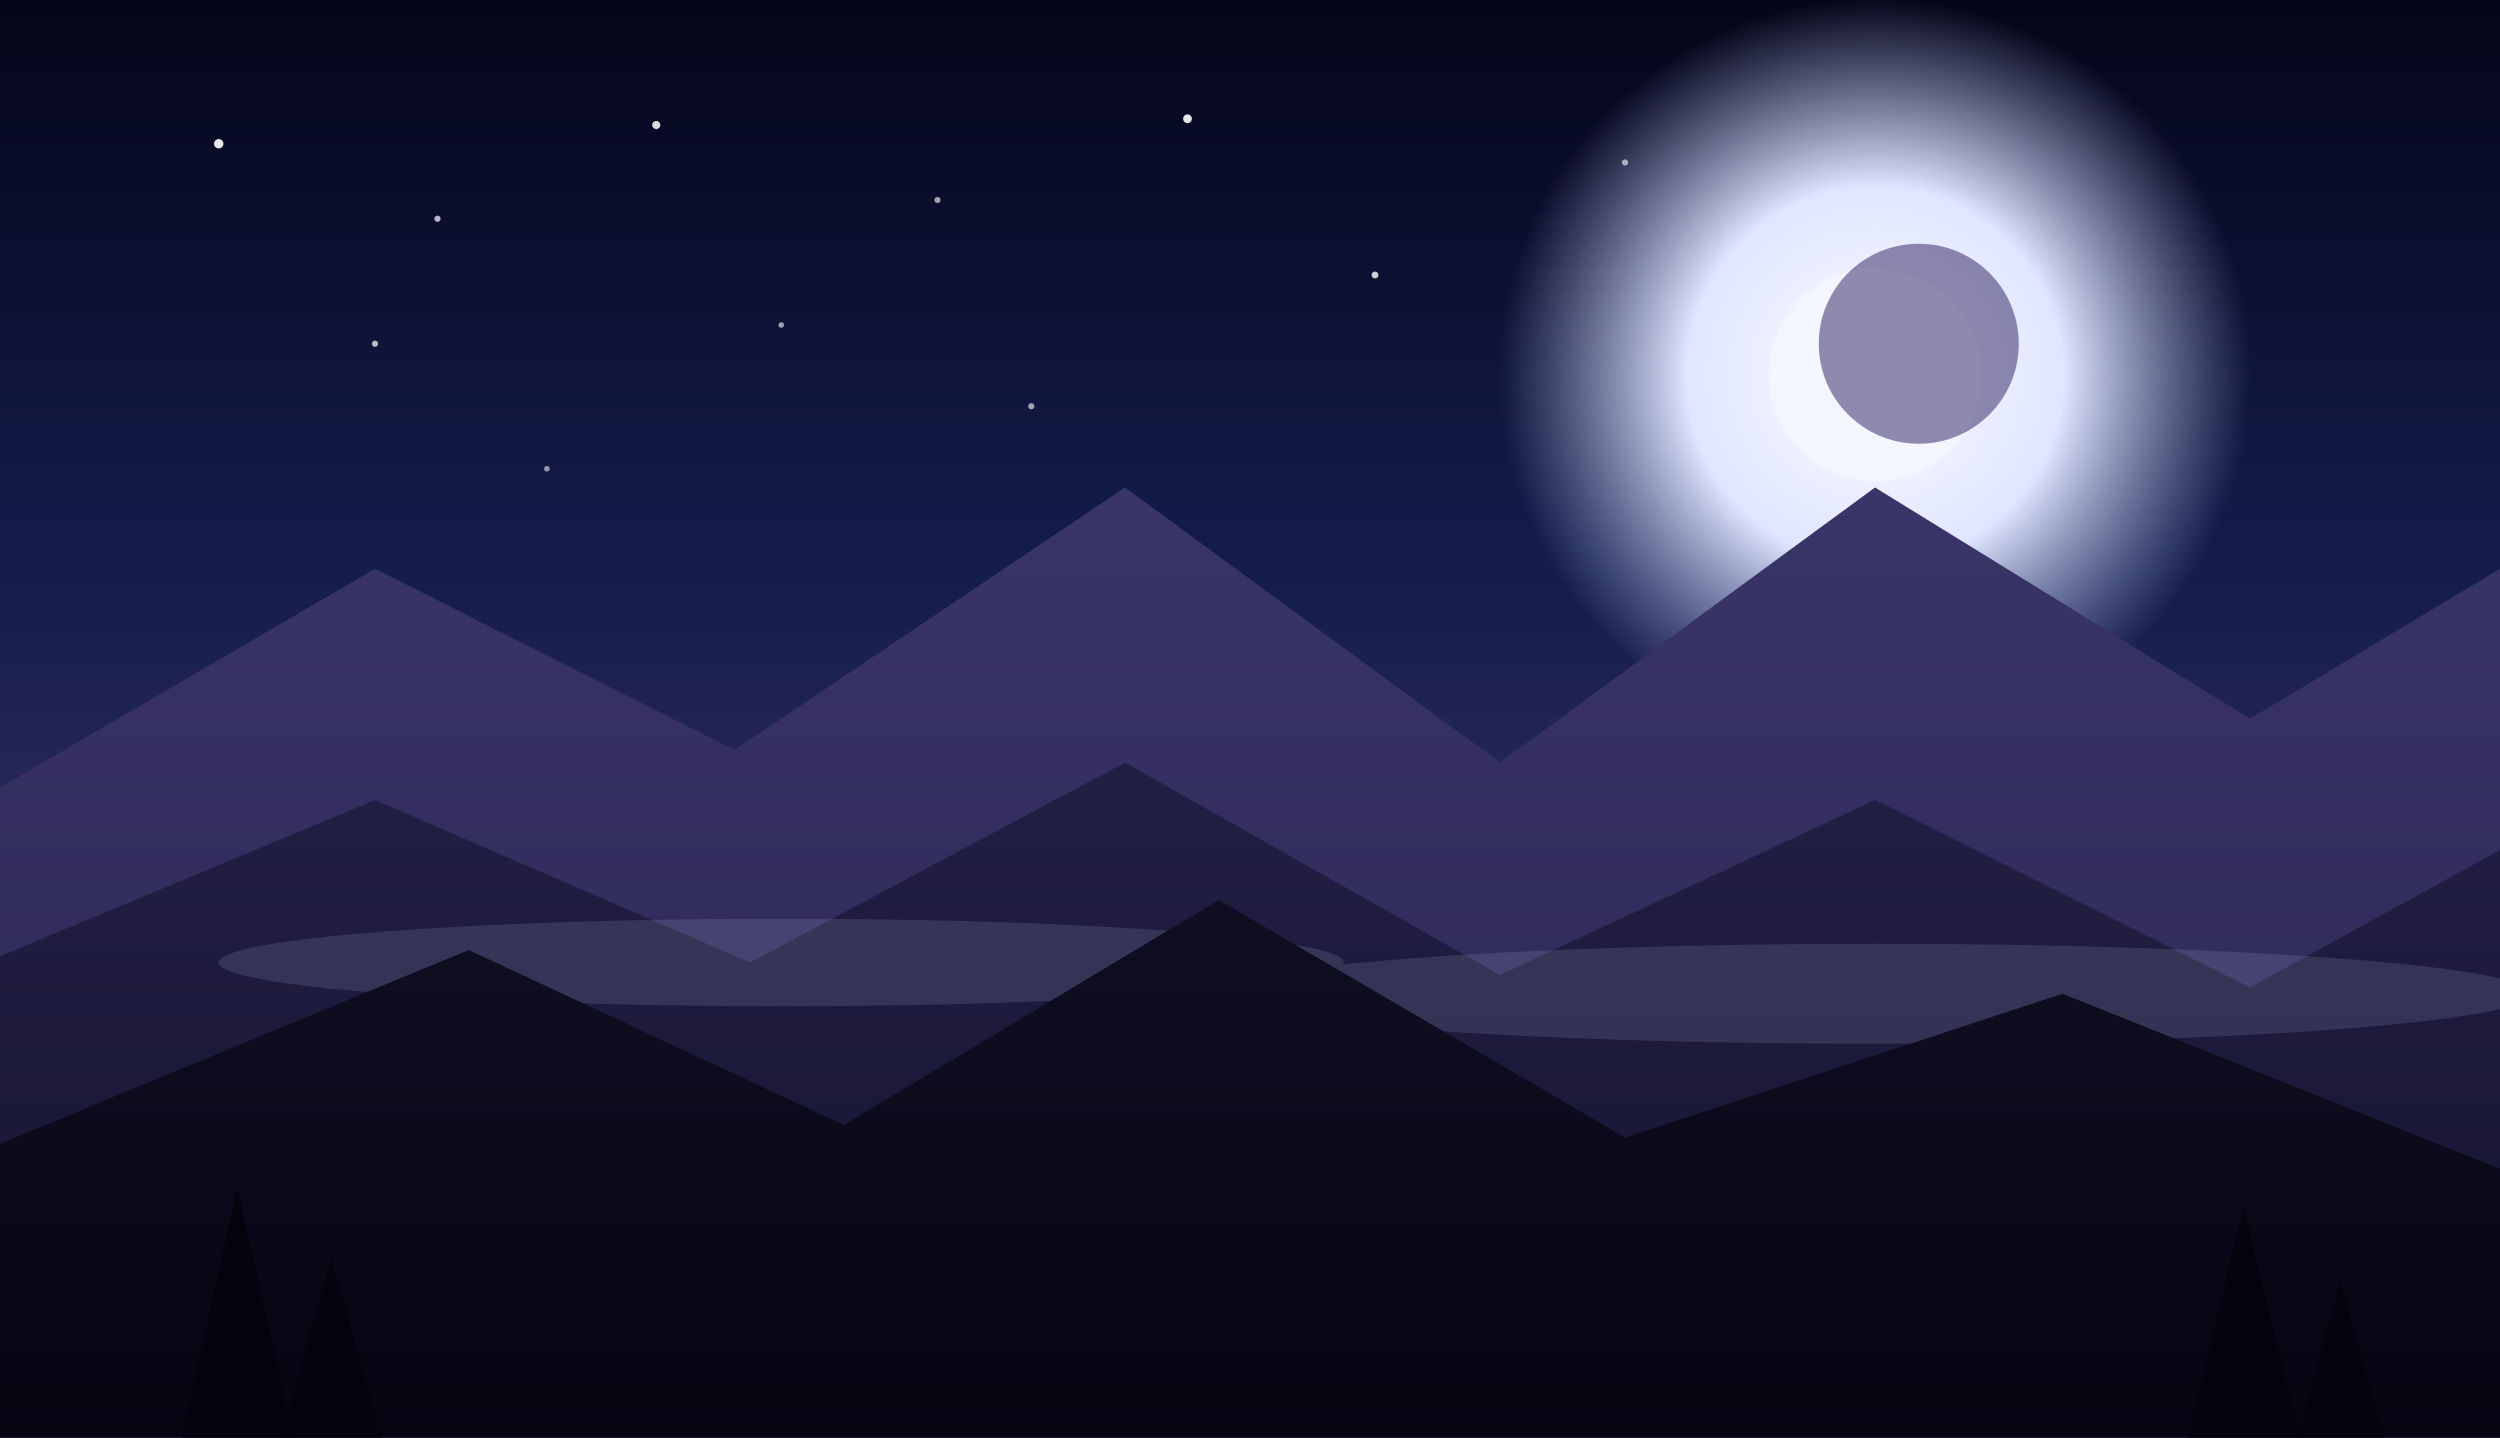
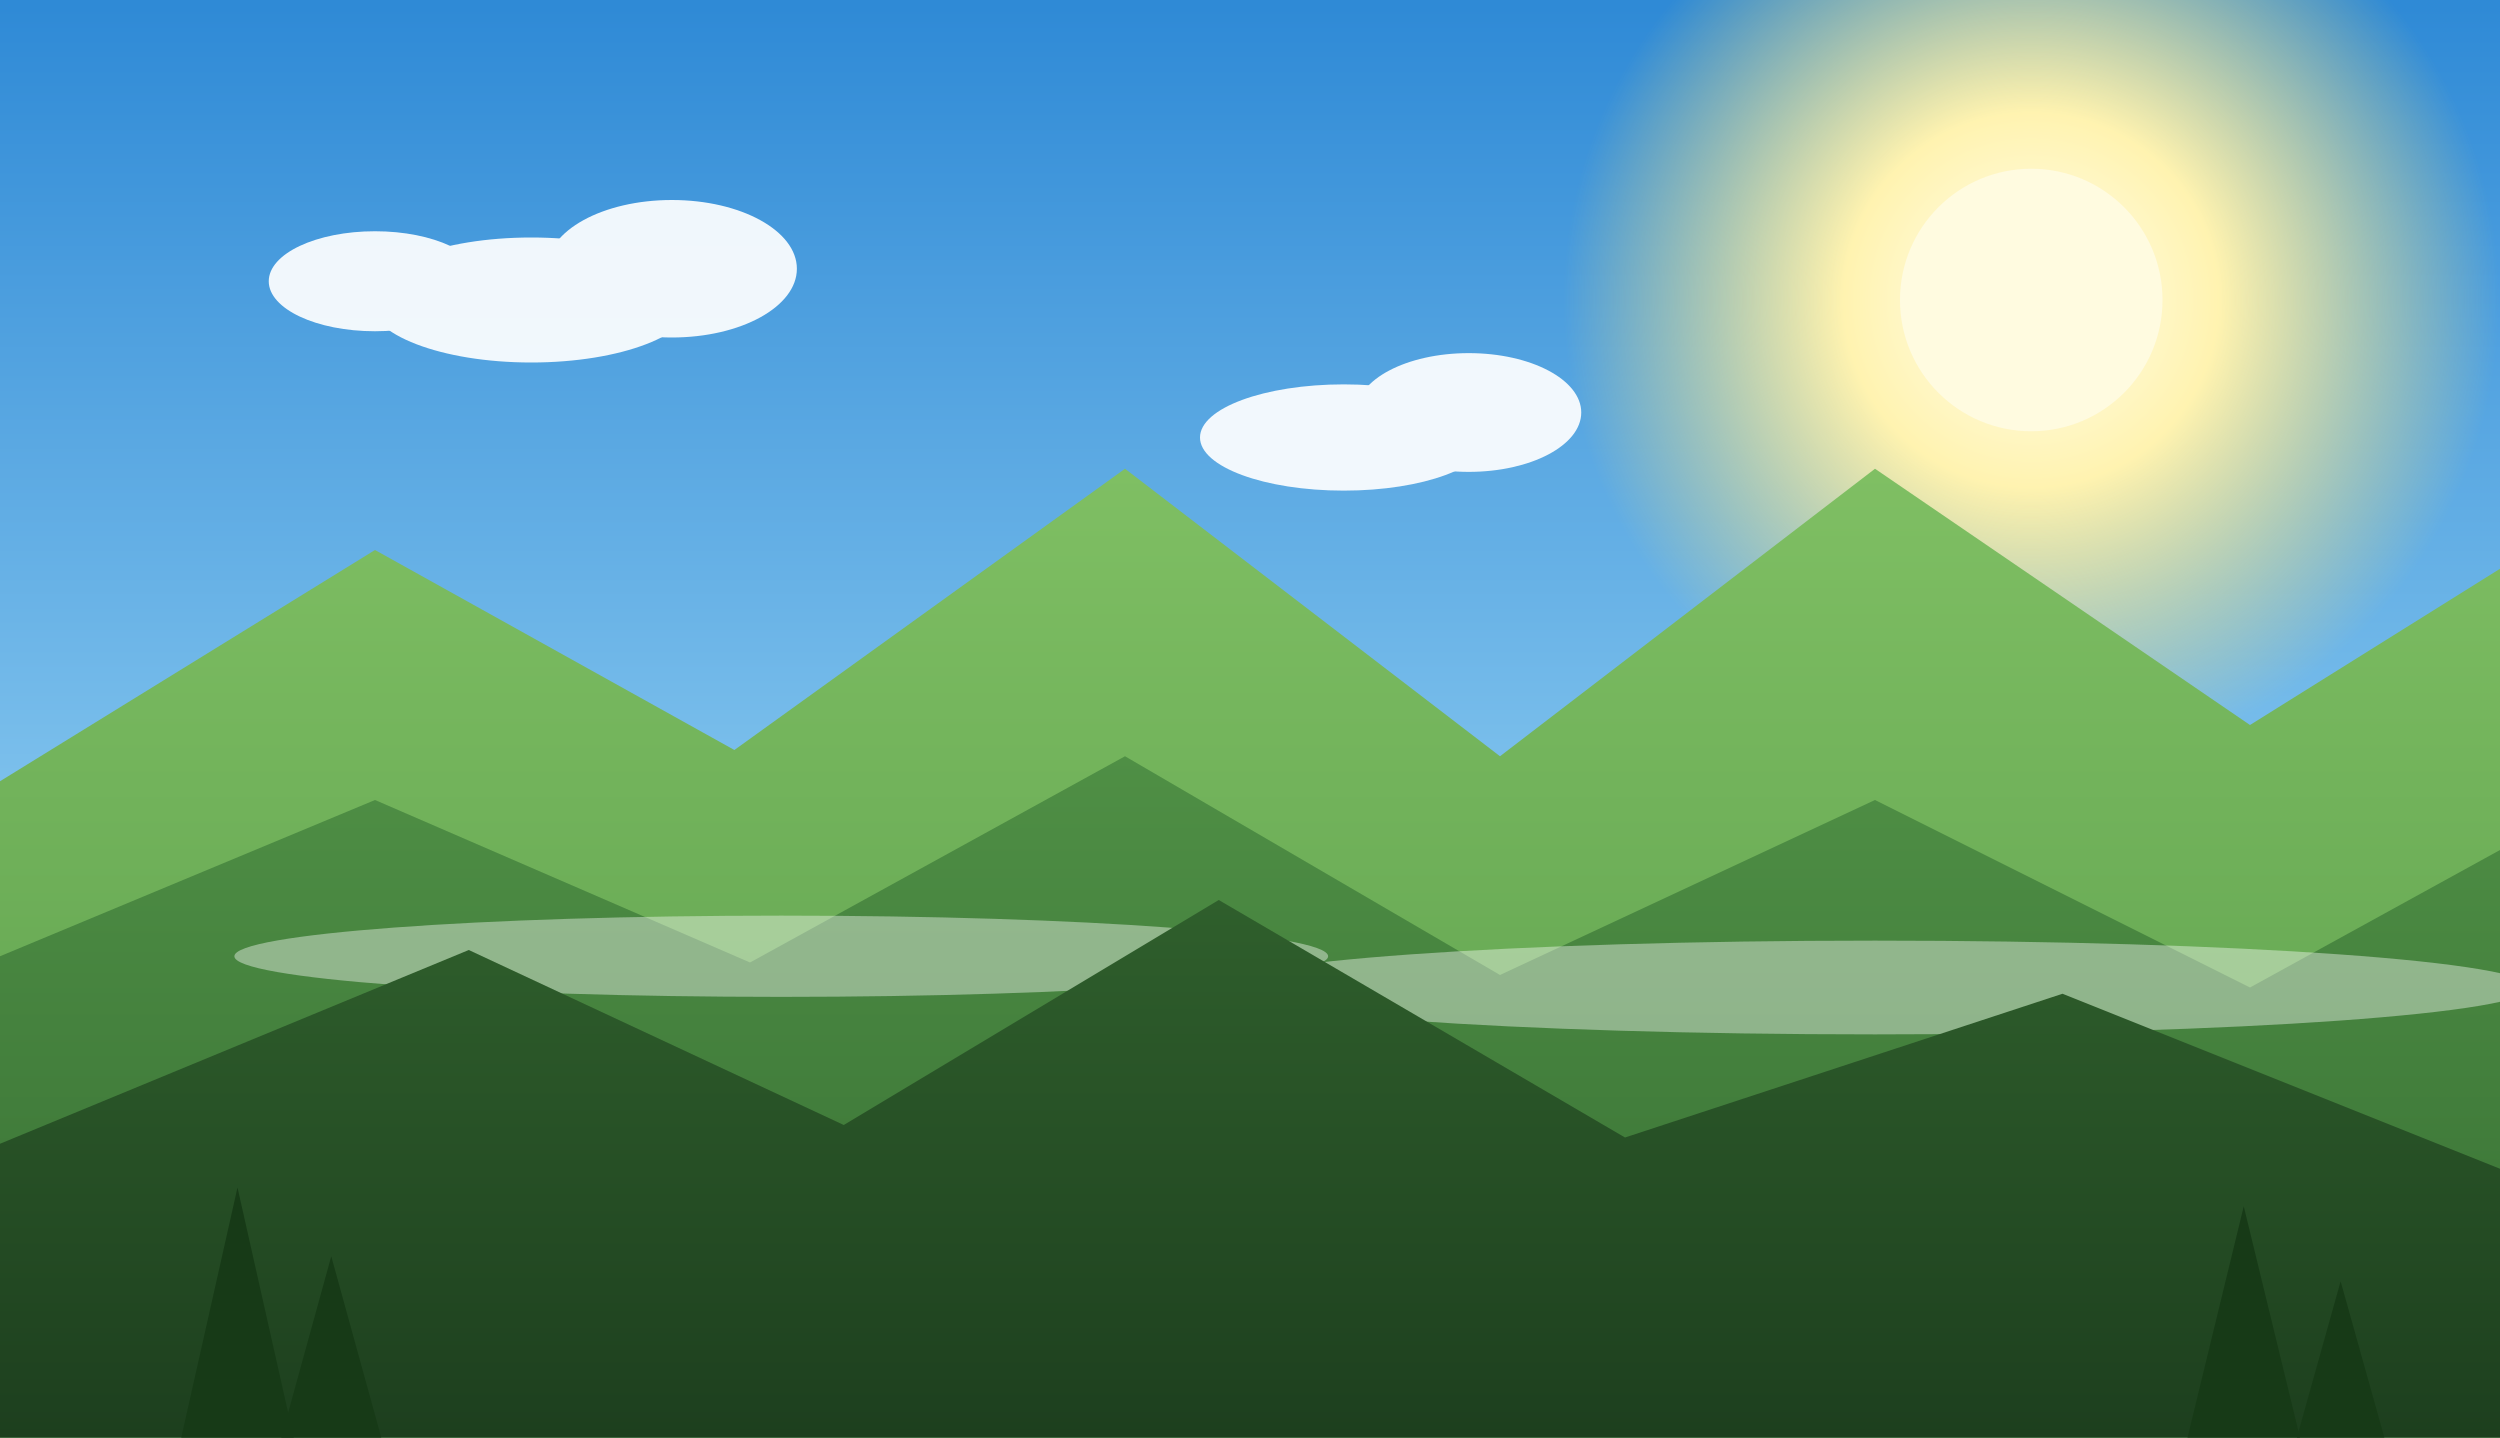
<svg xmlns="http://www.w3.org/2000/svg" viewBox="0 0 800 460" preserveAspectRatio="xMidYMid slice">
  <defs>
    <linearGradient id="sky" x1="0" y1="0" x2="0" y2="1">
-       <stop offset="0" stop-color="#05061a" />
-       <stop offset="0.4" stop-color="#141d4d" />
-       <stop offset="0.72" stop-color="#3a2f6a" />
-       <stop offset="1" stop-color="#6d4a7e" />
+       <stop offset="0" stop-color="#2f8ad6" />
+       <stop offset="0.55" stop-color="#7cc0ec" />
+       <stop offset="1" stop-color="#d9eefb" />
    </linearGradient>
-     <radialGradient id="moon" cx="0.5" cy="0.5" r="0.5">
-       <stop offset="0" stop-color="#fdfdff" />
-       <stop offset="0.5" stop-color="#dfe6ff" />
-       <stop offset="1" stop-color="#aab6e0" stop-opacity="0" />
+     <radialGradient id="sun" cx="0.5" cy="0.5" r="0.5">
+       <stop offset="0" stop-color="#fffef2" />
+       <stop offset="0.4" stop-color="#fff3b0" />
+       <stop offset="1" stop-color="#ffe36b" stop-opacity="0" />
    </radialGradient>
-     <linearGradient id="r1" x1="0" y1="0" x2="0" y2="1">
-       <stop offset="0" stop-color="#3a3568" />
-       <stop offset="1" stop-color="#282450" />
+     <linearGradient id="m1" x1="0" y1="0" x2="0" y2="1">
+       <stop offset="0" stop-color="#7fbf63" />
+       <stop offset="1" stop-color="#579a4a" />
    </linearGradient>
-     <linearGradient id="r2" x1="0" y1="0" x2="0" y2="1">
-       <stop offset="0" stop-color="#221f45" />
-       <stop offset="1" stop-color="#15132e" />
+     <linearGradient id="m2" x1="0" y1="0" x2="0" y2="1">
+       <stop offset="0" stop-color="#4f8f45" />
+       <stop offset="1" stop-color="#366e33" />
    </linearGradient>
-     <linearGradient id="r3" x1="0" y1="0" x2="0" y2="1">
-       <stop offset="0" stop-color="#100e22" />
-       <stop offset="1" stop-color="#070512" />
+     <linearGradient id="m3" x1="0" y1="0" x2="0" y2="1">
+       <stop offset="0" stop-color="#2f5f2c" />
+       <stop offset="1" stop-color="#1d3f1e" />
    </linearGradient>
  </defs>
  <rect width="800" height="460" fill="url(#sky)" />
-   <g fill="#ffffff">
-     <circle cx="70" cy="46" r="1.5" opacity="0.9" />
-     <circle cx="140" cy="70" r="1" opacity="0.7" />
-     <circle cx="210" cy="40" r="1.3" opacity="0.85" />
-     <circle cx="300" cy="64" r="1" opacity="0.6" />
-     <circle cx="380" cy="38" r="1.4" opacity="0.9" />
-     <circle cx="120" cy="110" r="1" opacity="0.7" />
-     <circle cx="250" cy="104" r="0.9" opacity="0.6" />
-     <circle cx="440" cy="88" r="1.1" opacity="0.8" />
-     <circle cx="520" cy="52" r="1" opacity="0.65" />
-     <circle cx="175" cy="150" r="0.9" opacity="0.55" />
-     <circle cx="330" cy="130" r="1" opacity="0.6" />
+   <circle cx="650" cy="96" r="150" fill="url(#sun)" />
+   <circle cx="650" cy="96" r="42" fill="#fffbe0" />
+   <g fill="#ffffff" opacity="0.92">
+     <ellipse cx="170" cy="96" rx="52" ry="20" />
+     <ellipse cx="215" cy="86" rx="40" ry="22" />
+     <ellipse cx="120" cy="90" rx="34" ry="16" />
+     <ellipse cx="430" cy="140" rx="46" ry="17" />
+     <ellipse cx="470" cy="132" rx="36" ry="19" />
  </g>
-   <circle cx="600" cy="120" r="120" fill="url(#moon)" />
-   <circle cx="600" cy="120" r="34" fill="#f4f6ff" />
-   <circle cx="614" cy="110" r="32" fill="#3a2f6a" opacity="0.55" />
-   <path d="M0 252 L120 182 L235 240 L360 156 L480 244 L600 156 L720 230 L800 182 L800 460 L0 460 Z" fill="url(#r1)" />
-   <path d="M0 306 L120 256 L240 308 L360 244 L480 312 L600 256 L720 316 L800 272 L800 460 L0 460 Z" fill="url(#r2)" />
-   <g fill="#c6d0f0" opacity="0.14">
-     <ellipse cx="250" cy="308" rx="180" ry="14" />
-     <ellipse cx="600" cy="318" rx="210" ry="16" />
+   <path d="M0 250 L120 176 L235 240 L360 150 L480 242 L600 150 L720 232 L800 182 L800 460 L0 460 Z" fill="url(#m1)" />
+   <path d="M0 306 L120 256 L240 308 L360 242 L480 312 L600 256 L720 316 L800 272 L800 460 L0 460 Z" fill="url(#m2)" />
+   <g fill="#ffffff" opacity="0.4">
+     <ellipse cx="250" cy="306" rx="175" ry="13" />
+     <ellipse cx="600" cy="316" rx="210" ry="15" />
  </g>
-   <path d="M0 366 L150 304 L270 360 L390 288 L520 364 L660 318 L800 374 L800 460 L0 460 Z" fill="url(#r3)" />
-   <g fill="#05040e">
+   <path d="M0 366 L150 304 L270 360 L390 288 L520 364 L660 318 L800 374 L800 460 L0 460 Z" fill="url(#m3)" />
+   <g fill="#173a17">
    <path d="M58 460 L76 380 L94 460 Z" />
    <path d="M90 460 L106 402 L122 460 Z" />
    <path d="M700 460 L718 386 L736 460 Z" />
    <path d="M735 460 L749 410 L763 460 Z" />
  </g>
</svg>
